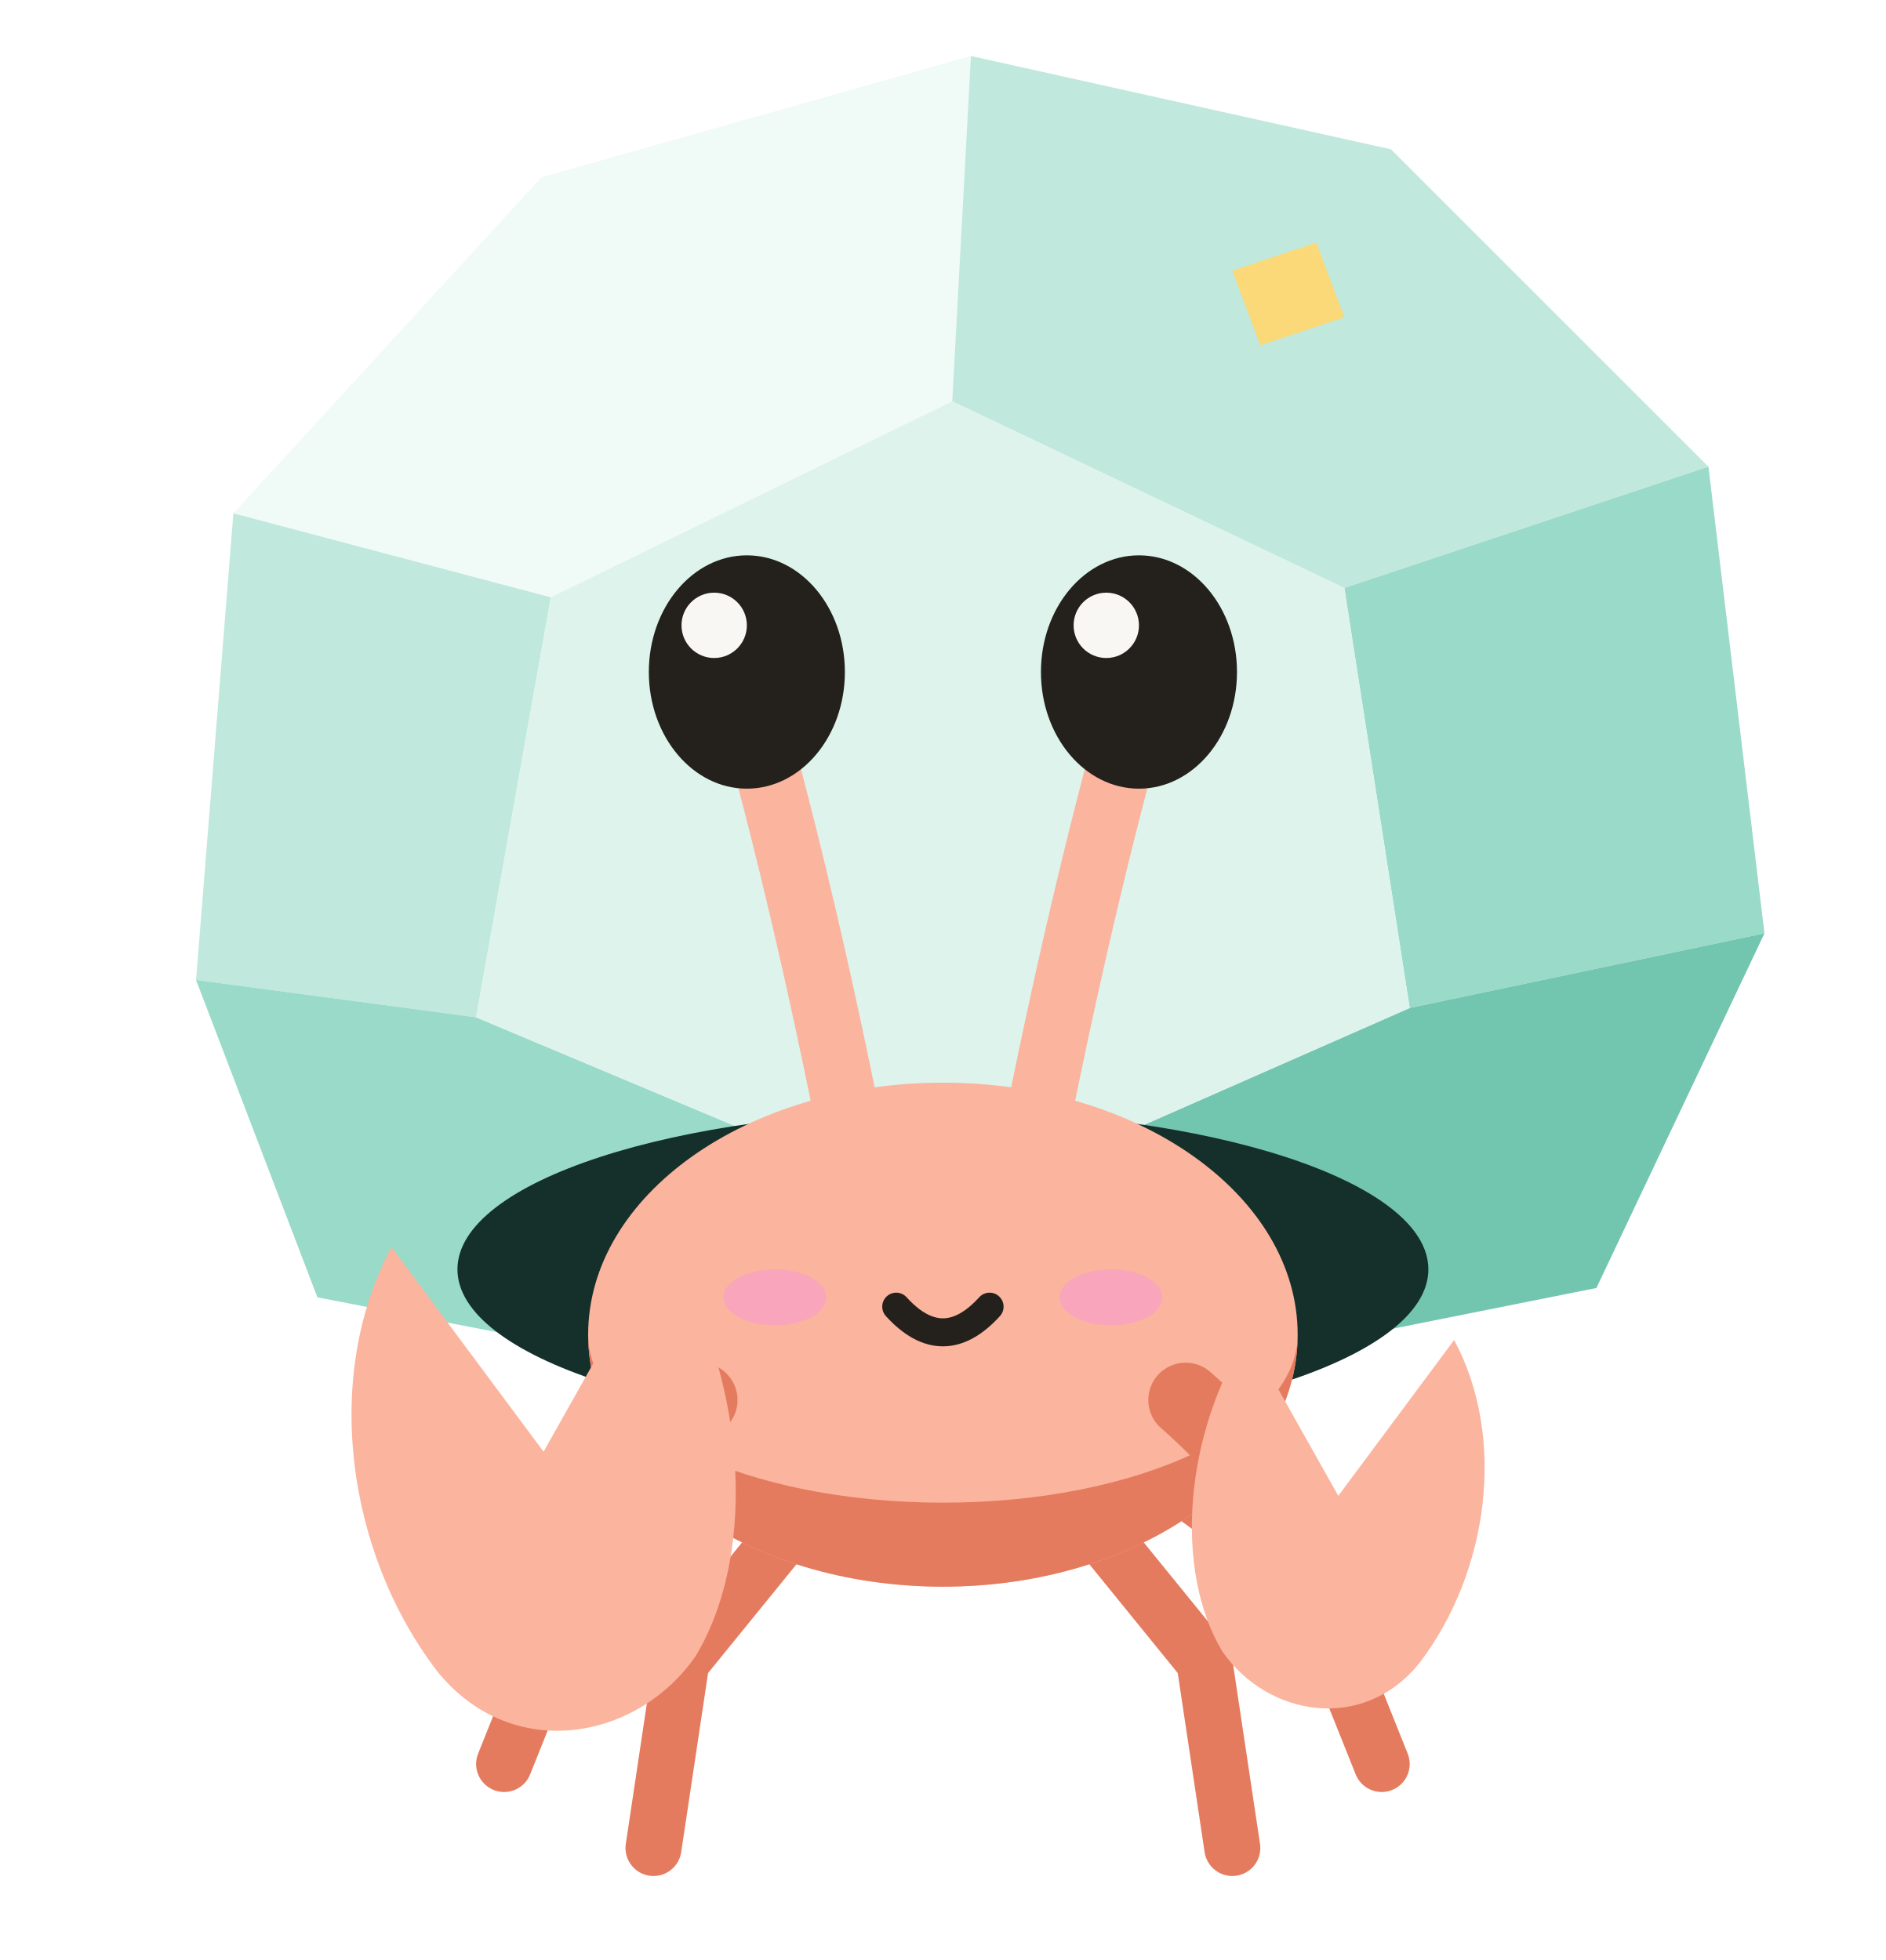
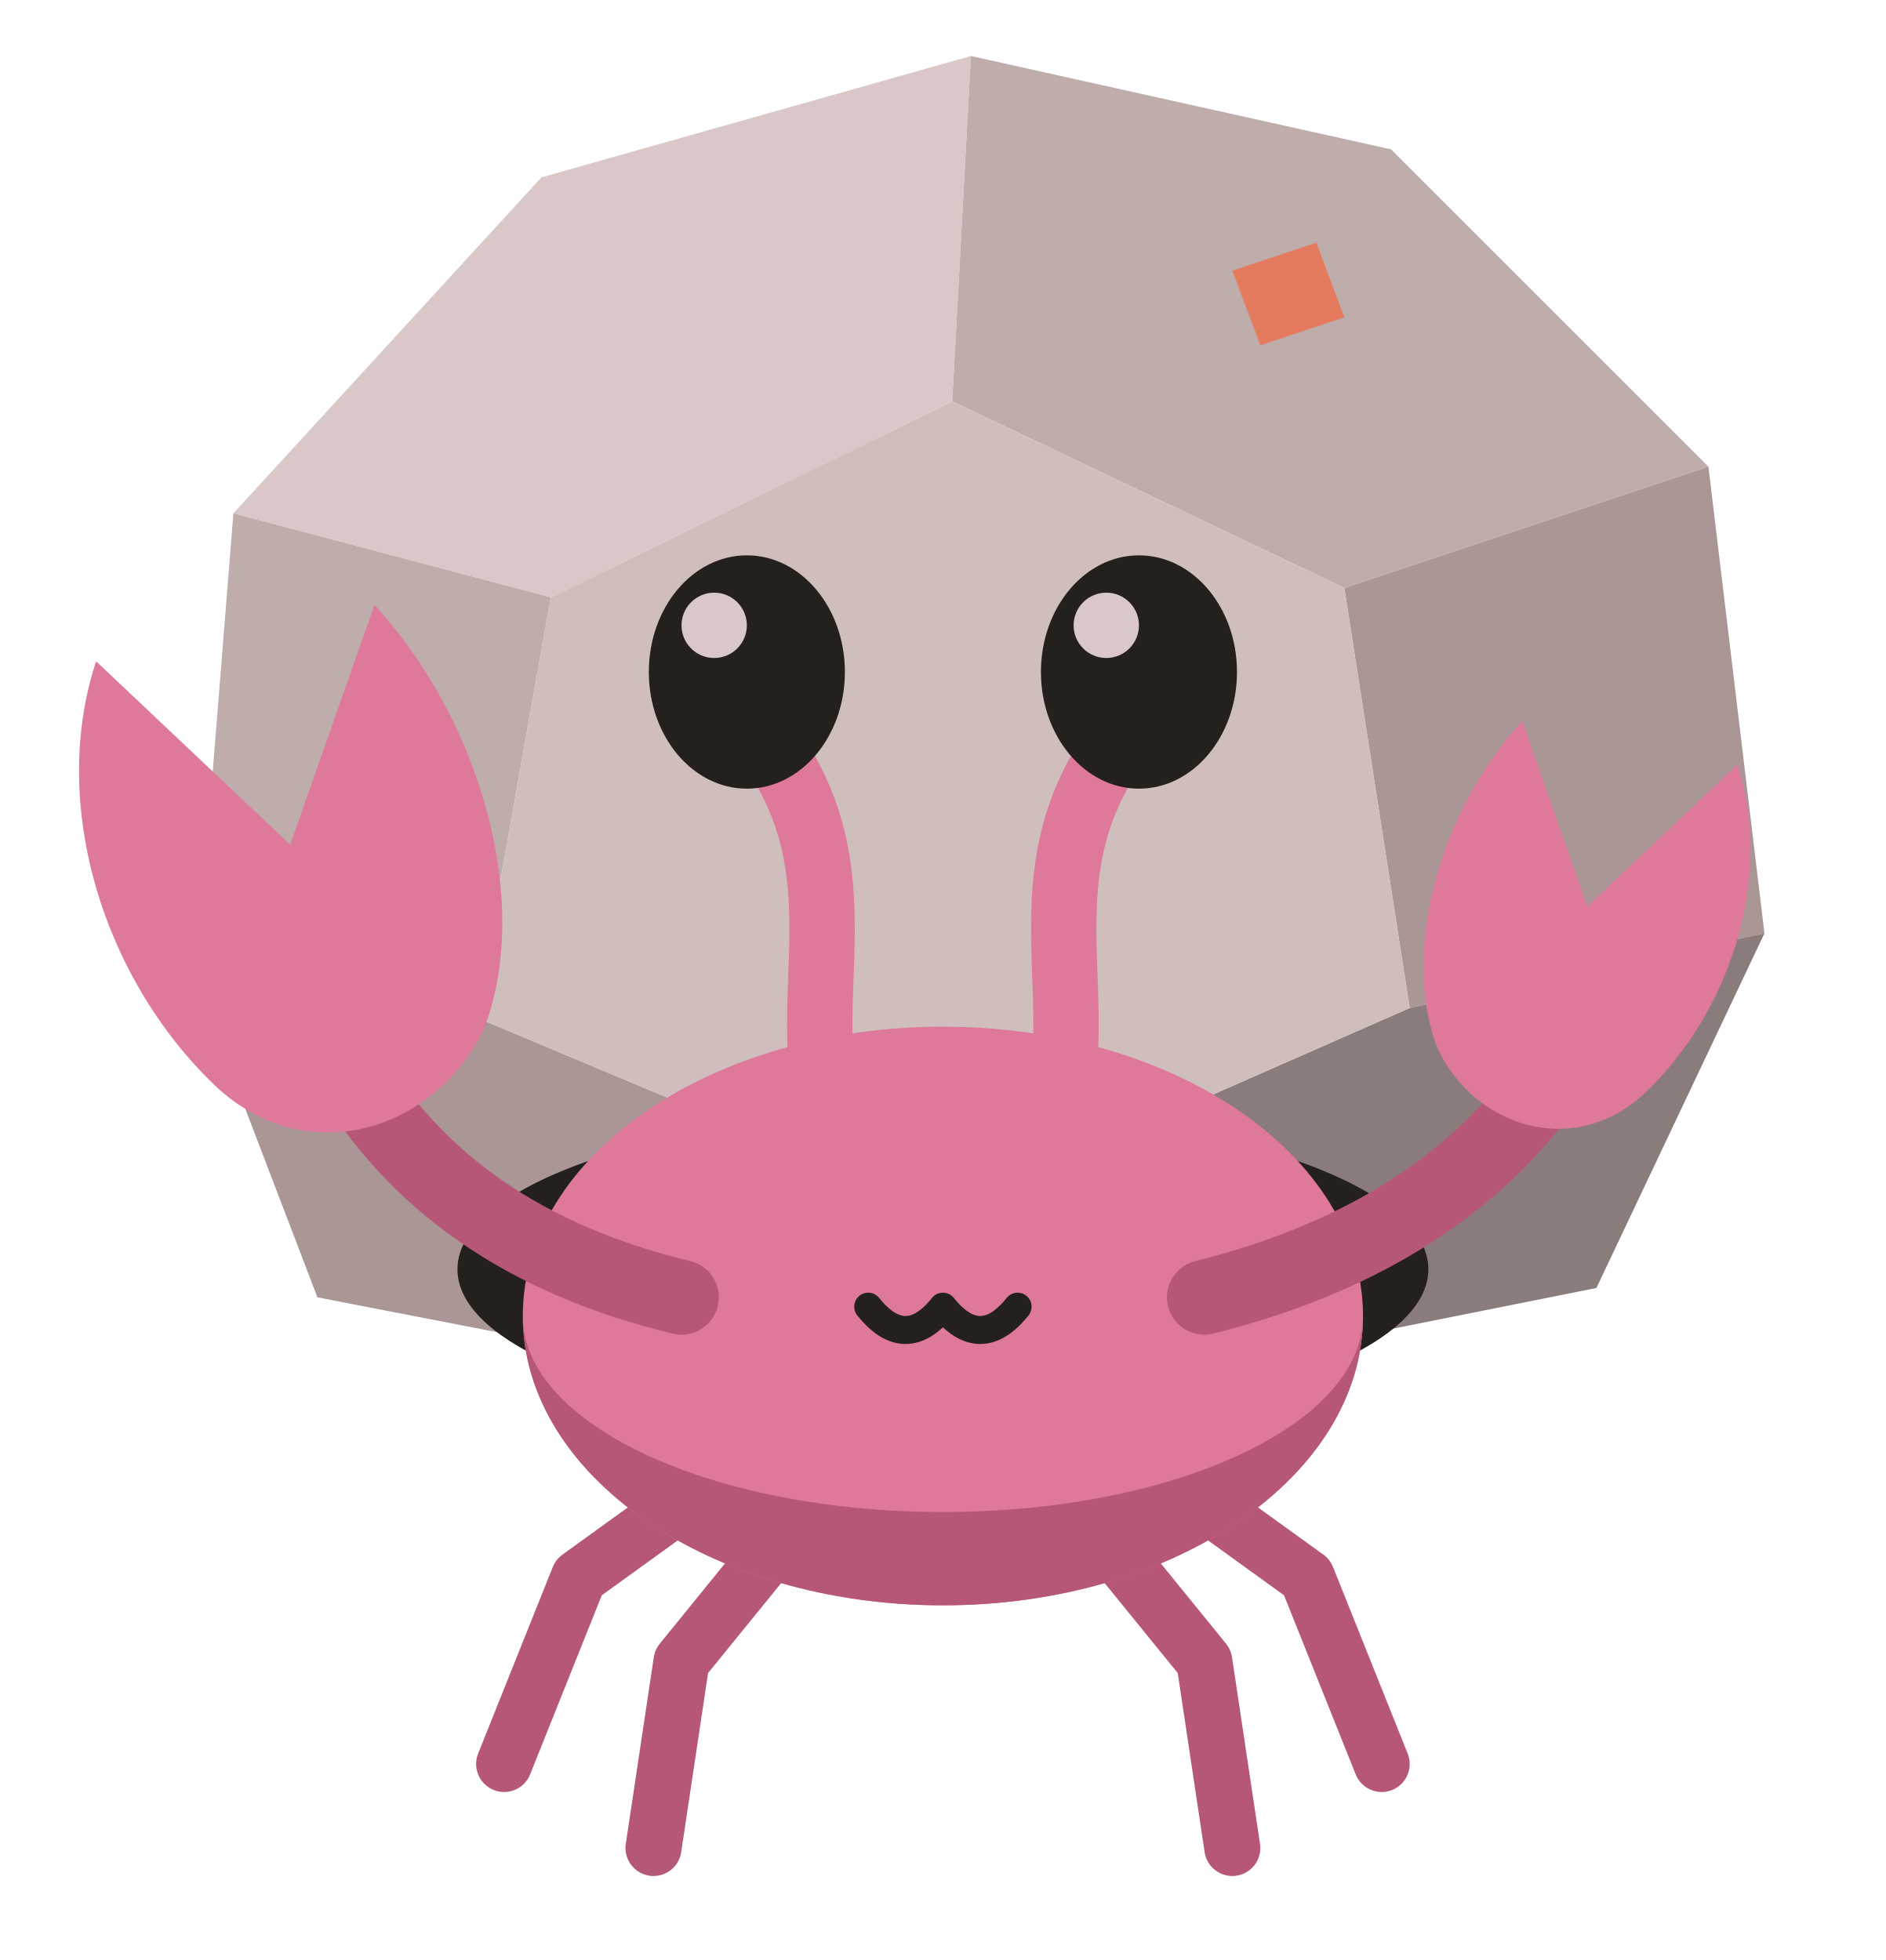
<svg xmlns="http://www.w3.org/2000/svg" viewBox="54 40 404 420" width="404" height="420">
  <g id="shell-stone">
-     <polygon points="104,150 170,78 262,52 258,126 172,168" fill="#F0FAF7" />
-     <polygon points="262,52 352,72 420,140 342,166 258,126" fill="#C0E8DC" />
-     <polygon points="96,250 104,150 172,168 156,258" fill="#C0E8DC" />
-     <polygon points="420,140 432,240 356,256 342,166" fill="#9ADAC8" />
-     <polygon points="432,240 396,316 256,344 256,300 356,256" fill="#72C5AF" />
-     <polygon points="256,344 122,318 96,250 156,258 256,300" fill="#9ADAC8" />
-     <polygon points="172,168 258,126 342,166 356,256 256,300 156,258" fill="#DDF3EC" />
-     <polygon points="318,98 336,92 342,108 324,114" fill="#FBD878" />
-     <ellipse cx="256" cy="312" rx="104" ry="34" fill="#15302B" />
+     <polygon points="104,150 170,78 262,52 258,126 172,168" fill="#D9C8C7" />
+     <polygon points="262,52 352,72 420,140 342,166 258,126" fill="#BFADAC" />
+     <polygon points="96,250 104,150 172,168 156,258" fill="#BFADAC" />
+     <polygon points="420,140 432,240 356,256 342,166" fill="#A99695" />
+     <polygon points="432,240 396,316 256,344 256,300 356,256" fill="#8A7C7B" />
+     <polygon points="256,344 122,318 96,250 156,258 256,300" fill="#A99695" />
+     <polygon points="172,168 258,126 342,166 356,256 256,300 156,258" fill="#D0BEBD" />
+     <polygon points="318,98 336,92 342,108 324,114" fill="#E57B5E" />
+     <ellipse cx="256" cy="312" rx="104" ry="34" fill="#24211D" />
  </g>
  <g id="legs-stand">
-     <g fill="none" stroke-width="12" stroke-linecap="round" stroke-linejoin="round" stroke="#E57B5E">
+     <g fill="none" stroke-width="12" stroke-linecap="round" stroke-linejoin="round" stroke="#B75777">
      <path d="M214,352 L178,378 L162,418" />
      <path d="M226,364 L200,396 L194,436" />
      <path d="M298,352 L334,378 L350,418" />
      <path d="M286,364 L312,396 L318,436" />
    </g>
  </g>
-   <g id="body-base">
-     <ellipse cx="256" cy="326" rx="76" ry="54" fill="#FBB49E" />
-     <path d="M180,326 A76,54 0 0 0 332,326 A76,36 0 0 1 180,326 Z" fill="#E57B5E" />
+   <g id="body-big">
+     <ellipse cx="256" cy="322" rx="90" ry="62" fill="#DF7999" />
+     <path d="M166,322 A90,62 0 0 0 346,322 A90,42 0 0 1 166,322 Z" fill="#B75777" />
  </g>
-   <g id="stalks-up">
-     <g fill="none" stroke-width="14" stroke-linecap="round" stroke="#FBB49E">
-       <path d="M238,292 Q228,240 216,196" />
-       <path d="M274,292 Q284,240 296,196" />
+   <g id="stalks-bent">
+     <g fill="none" stroke-width="14" stroke-linecap="round" stroke="#DF7999">
+       <path d="M238,292 C218,262 244,230 216,196" />
+       <path d="M274,292 C294,262 268,230 296,196" />
    </g>
  </g>
  <g id="eyes-open">
    <ellipse cx="214" cy="184" rx="21" ry="25" fill="#24211D" />
    <ellipse cx="298" cy="184" rx="21" ry="25" fill="#24211D" />
-     <circle cx="207" cy="174" r="7" fill="#F9F7F4" />
-     <circle cx="291" cy="174" r="7" fill="#F9F7F4" />
+     <circle cx="207" cy="174" r="7" fill="#D9C8C7" />
+     <circle cx="291" cy="174" r="7" fill="#D9C8C7" />
  </g>
-   <g id="cheeks-blush">
-     <ellipse cx="220" cy="318" rx="11" ry="6" fill="#F9A5BC" />
-     <ellipse cx="292" cy="318" rx="11" ry="6" fill="#F9A5BC" />
+   <g id="mouth-cat">
+     <path fill="none" stroke-width="6" stroke-linecap="round" stroke-linejoin="round" d="M240,320 Q248,330 256,320 Q264,330 272,320" stroke="#24211D" />
  </g>
-   <g id="mouth-smile">
-     <path fill="none" stroke-width="6" stroke-linecap="round" d="M246,320 Q256,331 266,320" stroke="#24211D" />
-   </g>
-   <g id="claws-rest">
-     <g fill="none" stroke-width="16" stroke-linecap="round" stroke="#E57B5E">
-       <path d="M204,340 Q186,354 178,368" />
-       <path d="M308,340 Q324,354 332,370" />
+   <g id="claws-raised">
+     <g fill="none" stroke-width="16" stroke-linecap="round" stroke="#B75777">
+       <path d="M200,318 Q150,306 128,268" />
+       <path d="M312,318 Q360,306 384,274" />
    </g>
-     <path transform="translate(174,374) rotate(-14) scale(1.05)" d="M-30,16 C-42,-12 -38,-48 -18,-70 L2,-22 L36,-58 C46,-28 40,8 22,26 C6,40 -20,38 -30,16 Z" fill="#FBB49E" />
-     <path transform="translate(338,378) rotate(14) scale(-0.8,0.8)" d="M-30,16 C-42,-12 -38,-48 -18,-70 L2,-22 L36,-58 C46,-28 40,8 22,26 C6,40 -20,38 -30,16 Z" fill="#FBB49E" />
+     <path transform="translate(124,244) rotate(-24) scale(1.1)" d="M-30,16 C-42,-12 -38,-48 -18,-70 L2,-22 L36,-58 C46,-28 40,8 22,26 C6,40 -20,38 -30,16 Z" fill="#DF7999" />
+     <path transform="translate(388,252) rotate(24) scale(-0.85,0.85)" d="M-30,16 C-42,-12 -38,-48 -18,-70 L2,-22 L36,-58 C46,-28 40,8 22,26 C6,40 -20,38 -30,16 Z" fill="#DF7999" />
  </g>
</svg>
